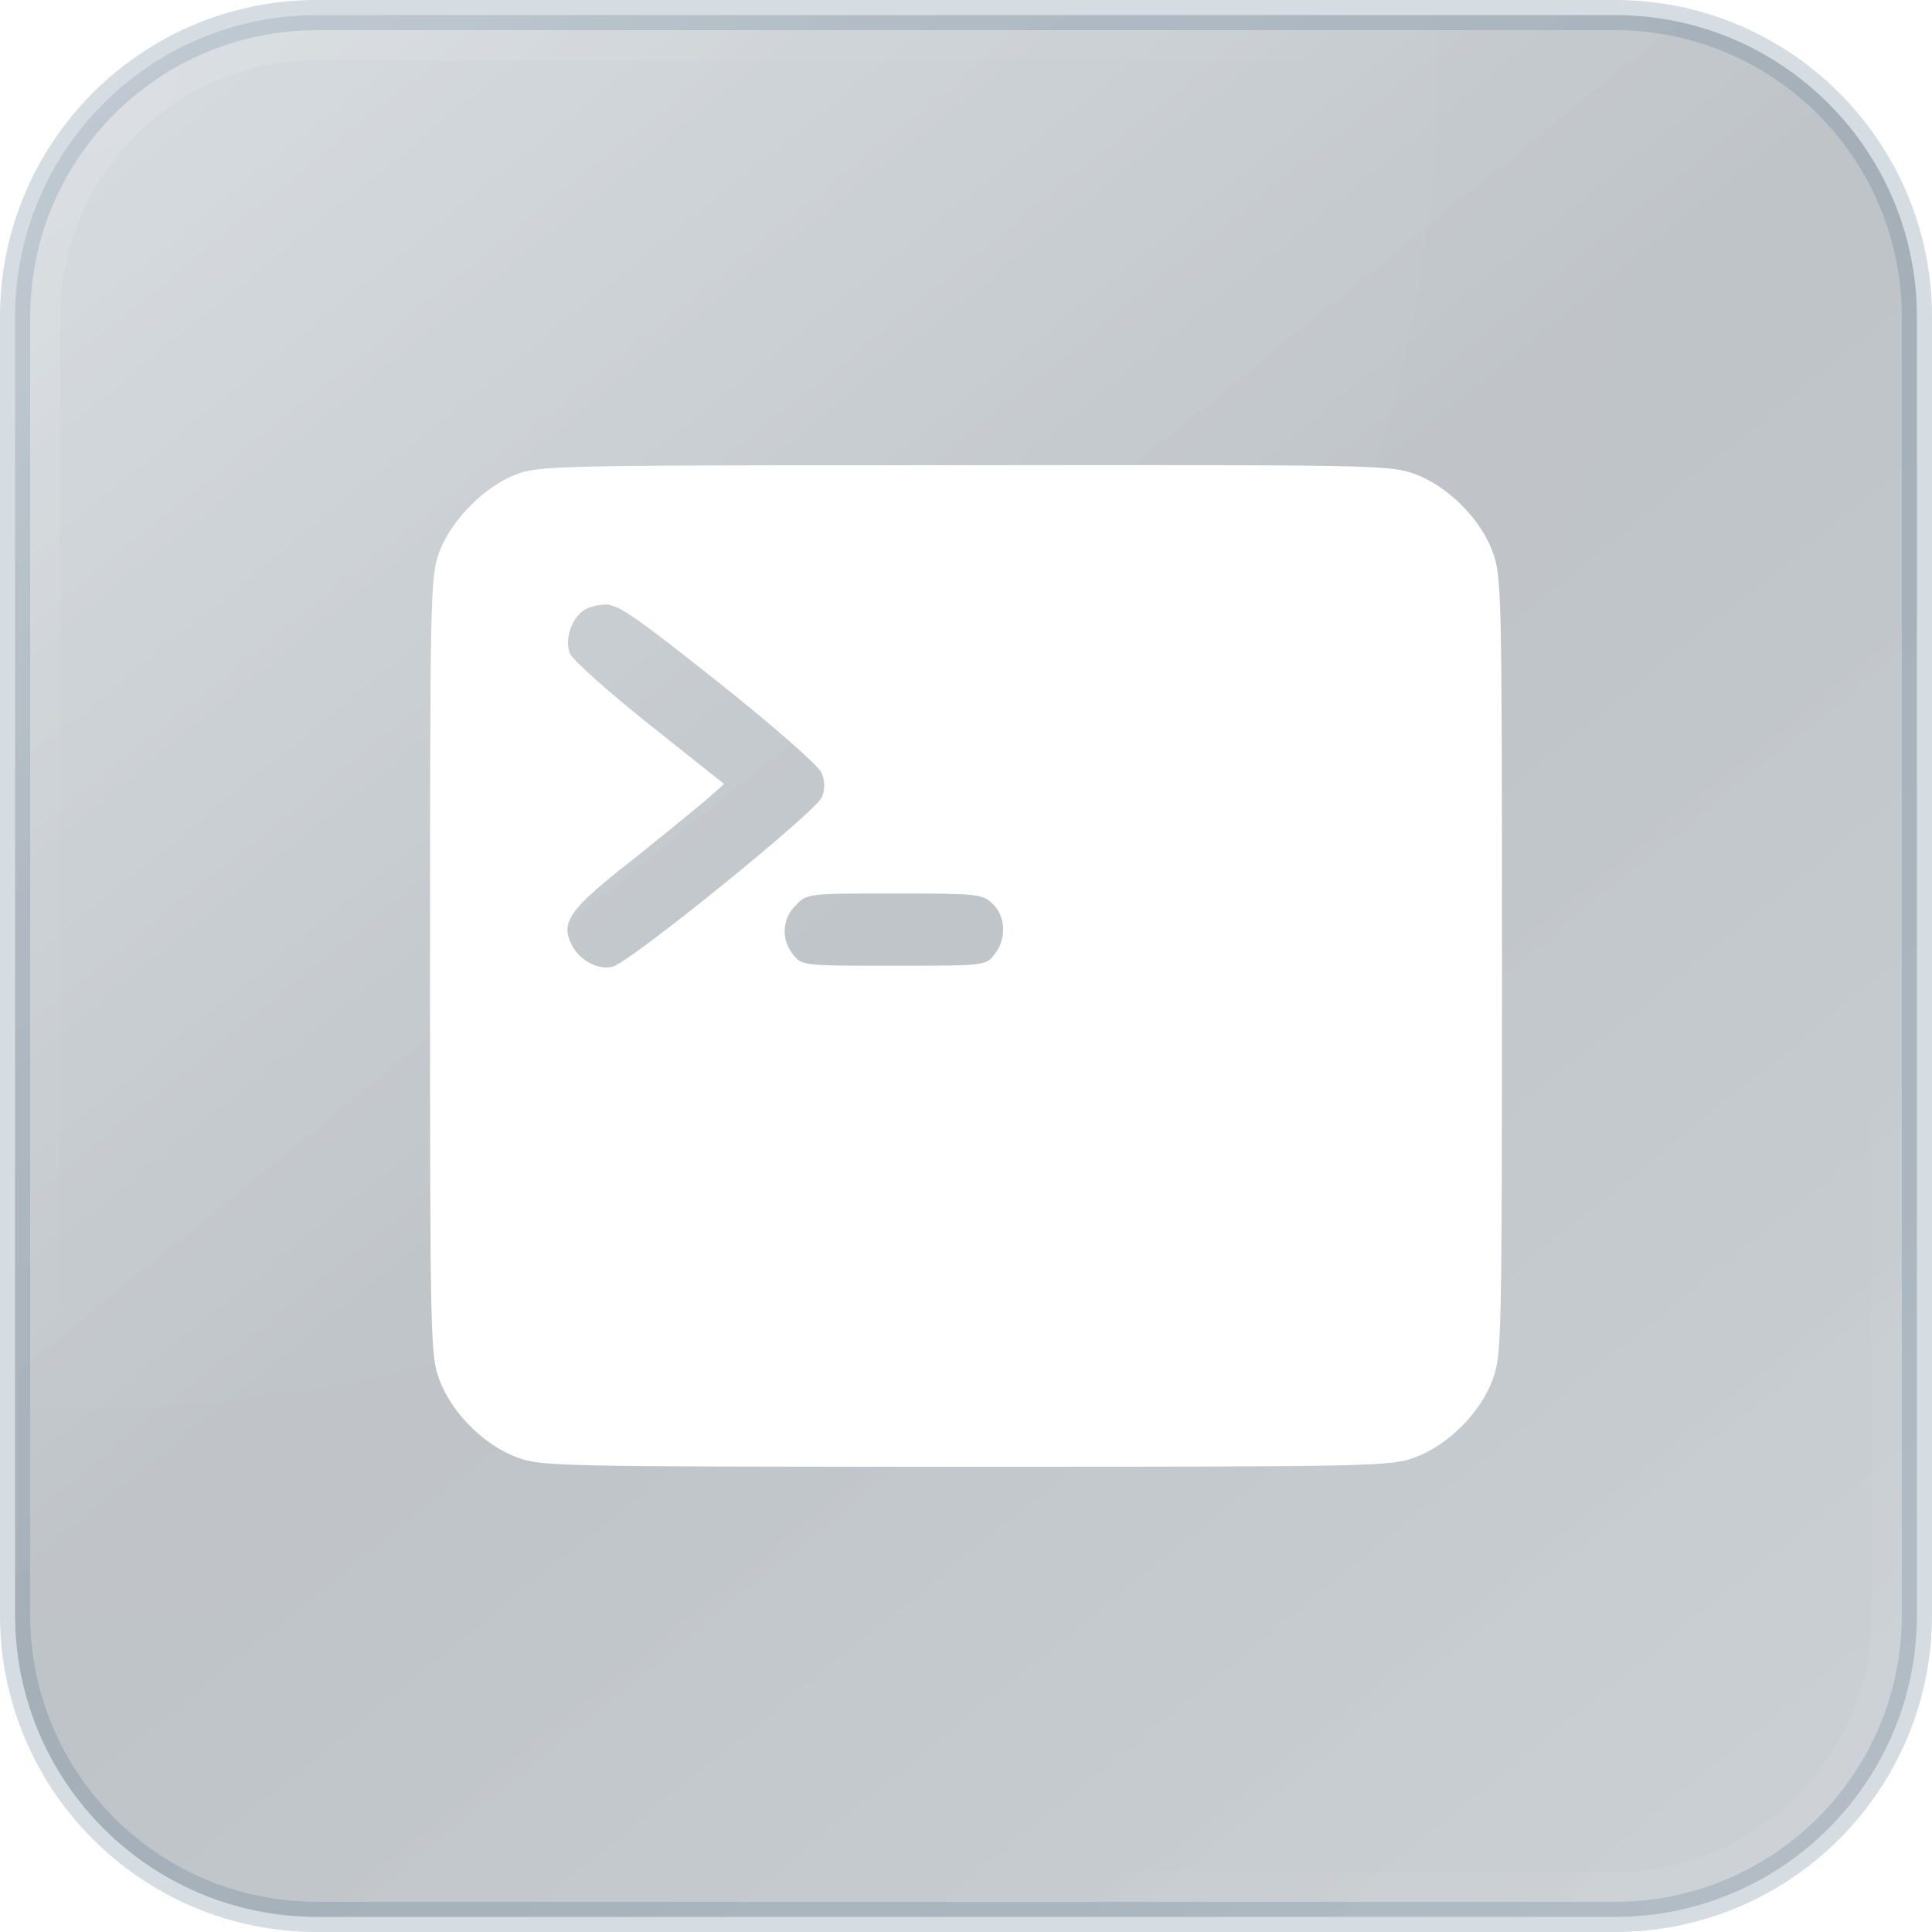
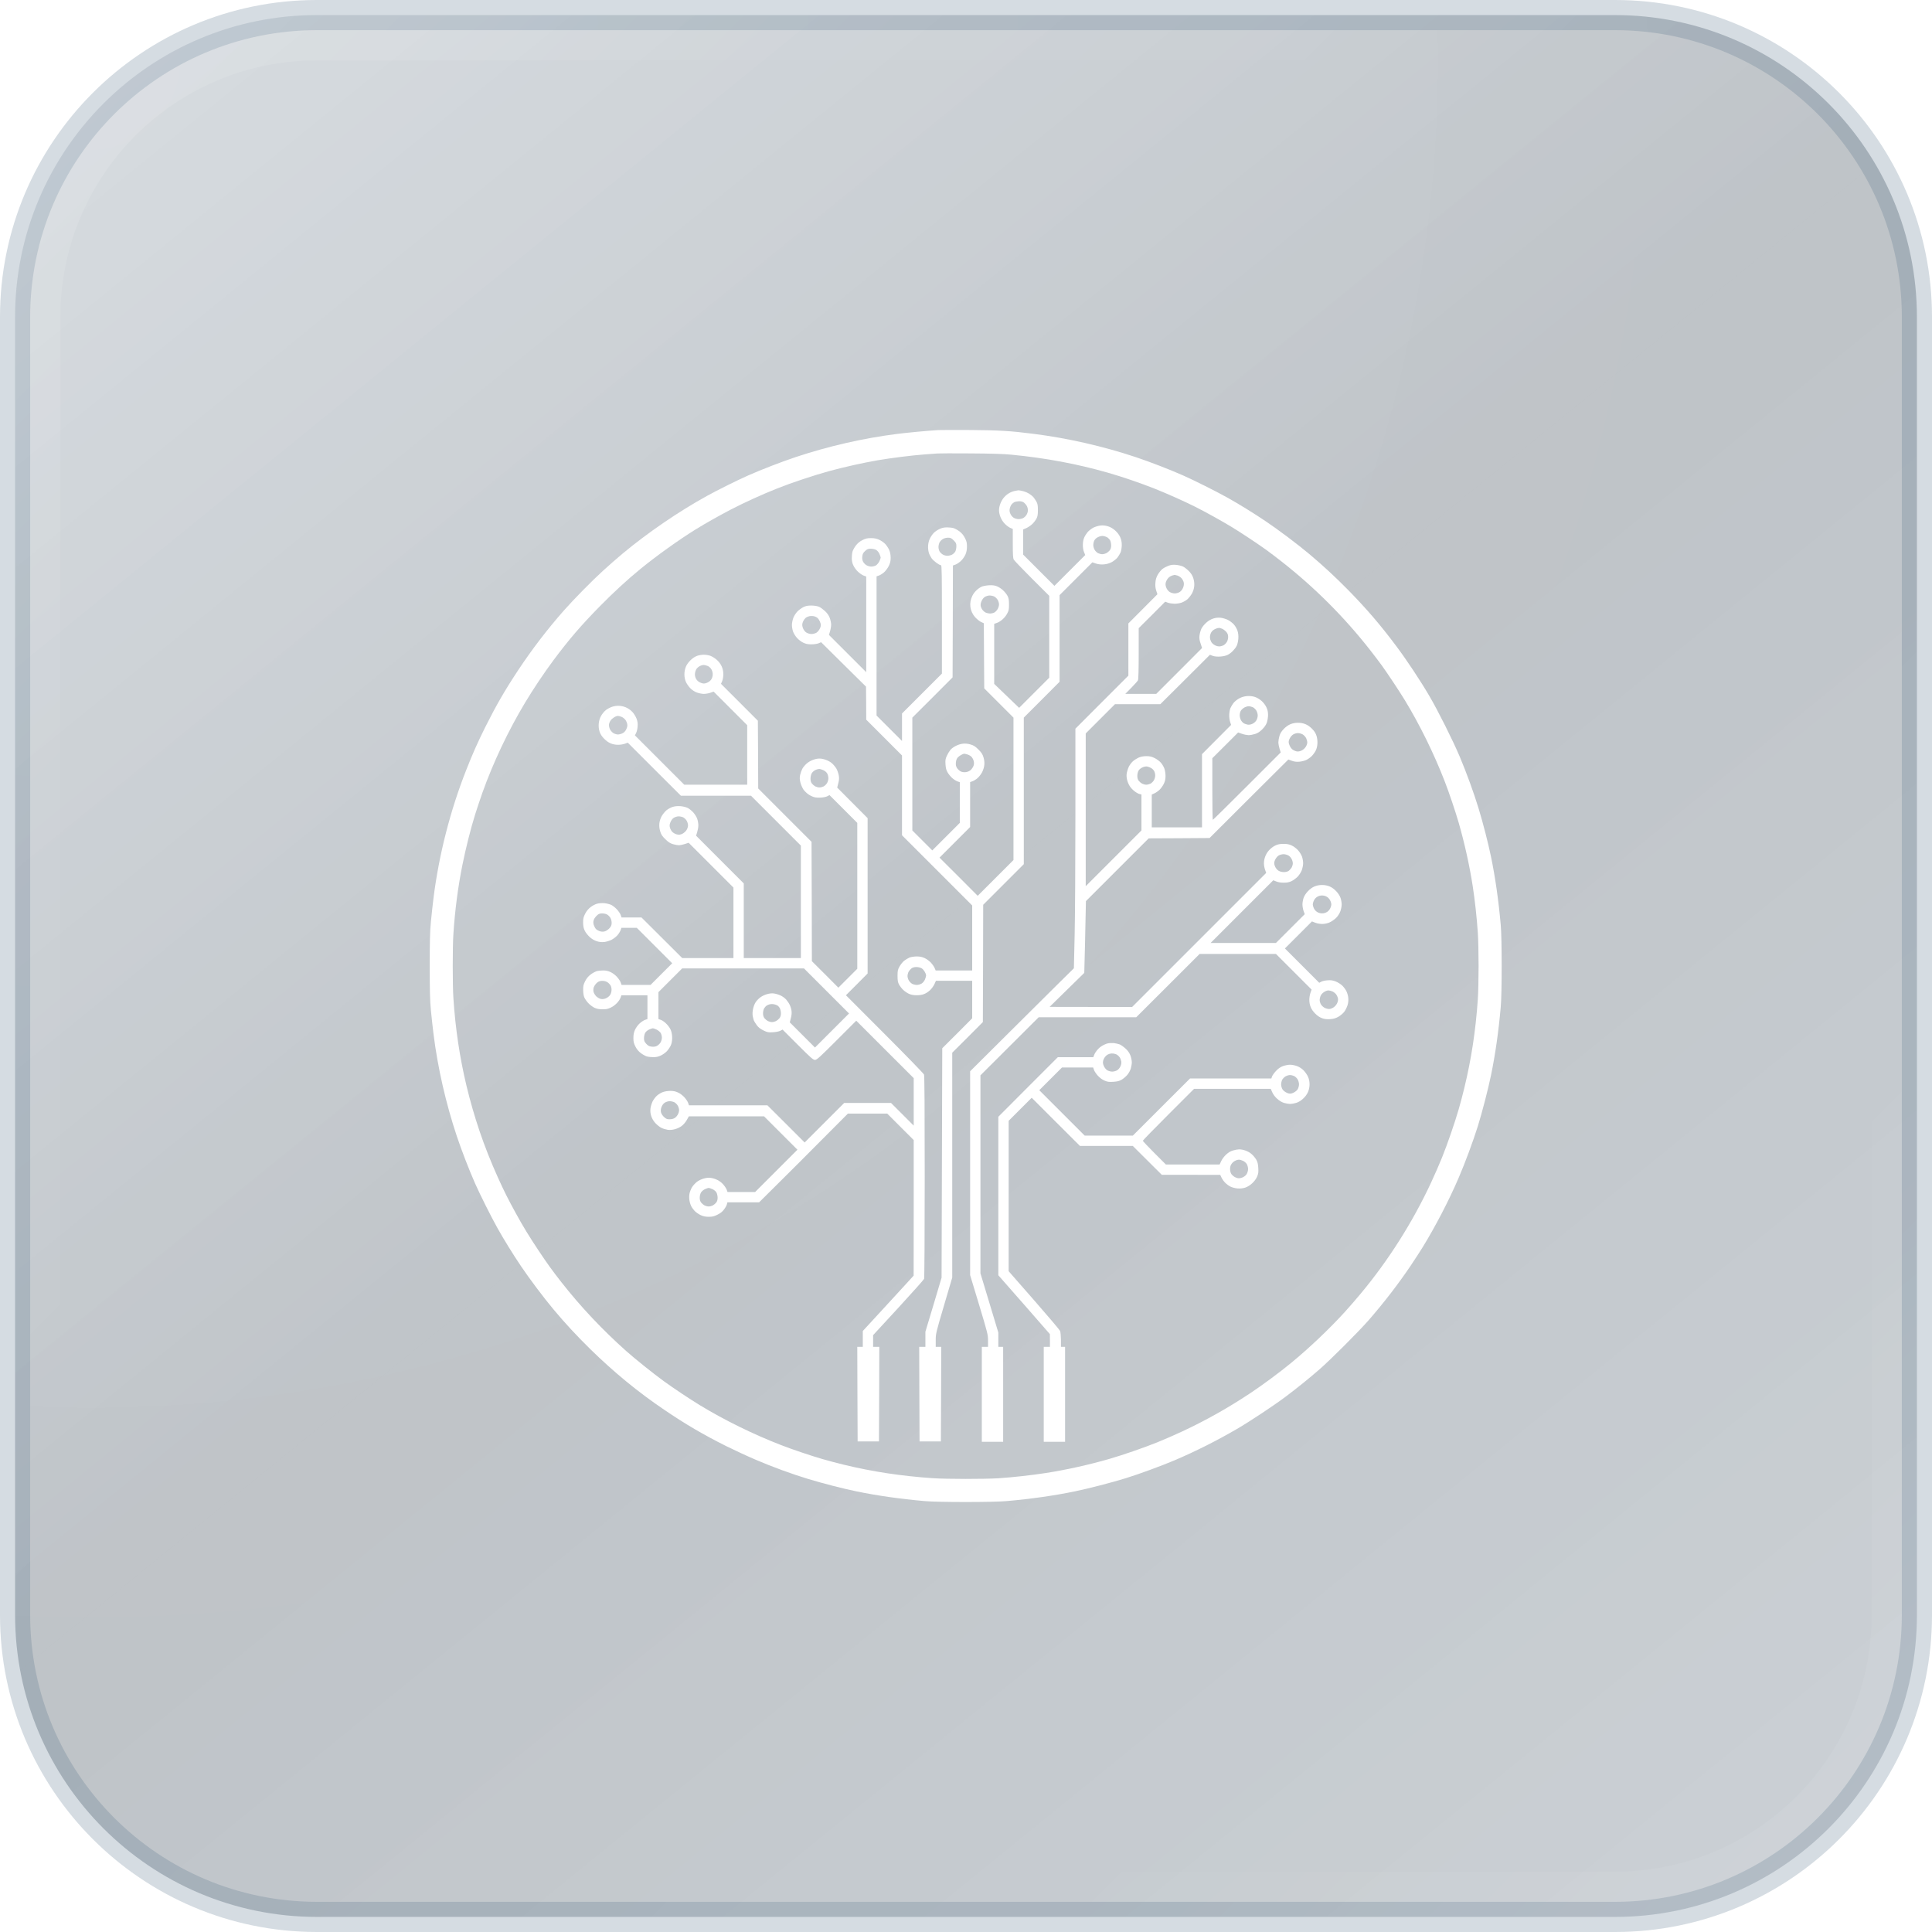
<svg xmlns="http://www.w3.org/2000/svg" viewBox="0 0 64 64" fill="none" color="#FFFFFF">
  <g>
    <defs>
      <linearGradient id="root-ventures-app-mono-dark-background-surface" x1="6" y1="0" x2="58" y2="64" gradientUnits="userSpaceOnUse">
        <stop offset="0" stop-color="#526678" stop-opacity=".24" />
        <stop offset=".48" stop-color="#273746" stop-opacity=".30" />
        <stop offset="1" stop-color="#364A5C" stop-opacity=".26" />
      </linearGradient>
      <radialGradient id="root-ventures-app-mono-dark-background-sheen" cx="3" cy="2" r="62" gradientUnits="userSpaceOnUse">
        <stop stop-color="#FFFFFF" stop-opacity="0.035" />
        <stop offset="1" stop-color="#FFFFFF" stop-opacity="0" />
      </radialGradient>
      <linearGradient id="root-ventures-app-mono-dark-background-reflection" x1="0" y1="0" x2="64" y2="64" gradientUnits="userSpaceOnUse">
        <stop stop-color="#FFFFFF" stop-opacity="0.15" />
        <stop offset=".23" stop-color="#FFFFFF" stop-opacity="0.018" />
        <stop offset=".5" stop-color="#FFFFFF" stop-opacity="0" />
        <stop offset=".78" stop-color="#FFFFFF" stop-opacity="0.01" />
        <stop offset="1" stop-color="#FFFFFF" stop-opacity="0.09" />
      </linearGradient>
    </defs>
    <rect x=".5" y=".5" width="63" height="63" rx="10" fill="url(#root-ventures-app-mono-dark-background-surface)" stroke="#526E86" stroke-opacity=".24" />
    <rect x=".5" y=".5" width="63" height="63" rx="10" fill="url(#root-ventures-app-mono-dark-background-sheen)" />
    <rect x="1.25" y="1.25" width="61.5" height="61.5" rx="9.25" stroke="url(#root-ventures-app-mono-dark-background-reflection)" stroke-width="1.5" />
  </g>
  <defs>
    <filter id="root-ventures-app-mono-dark-mono" x="-5%" y="-5%" width="110%" height="110%" color-interpolation-filters="sRGB">
-       <feColorMatrix in="SourceGraphic" type="matrix" values="0 0 0 0 1 0 0 0 0 1 0 0 0 0 1 -0.228 -0.766 -0.077 0 1.071" result="tones" />
+       <feColorMatrix in="SourceGraphic" type="matrix" values="0 0 0 0 1 0 0 0 0 1 0 0 0 0 1 -0.243 -0.818 -0.083 0 1.143" result="tones" />
      <feComposite in="tones" in2="SourceAlpha" operator="in" />
      <feComponentTransfer result="coverage">
        <feFuncA type="linear" slope="1" />
      </feComponentTransfer>
      <feFlood flood-color="currentColor" />
      <feComposite in2="coverage" operator="in" />
    </filter>
  </defs>
  <g filter="url(#root-ventures-app-mono-dark-mono)">
    <defs>
      <clipPath id="root-ventures-app-mono-dark-tile">
        <rect x=".5" y=".5" width="63" height="63" rx="10" />
      </clipPath>
    </defs>
    <g clip-path="url(#root-ventures-app-mono-dark-tile)">
-       <svg viewBox="9.849 16.851 230.301 215.411" preserveAspectRatio="xMidYMid meet" fill="#111111" color="black" x="14.222" y="14.222" width="35.556" height="35.556">
-         <g transform="translate(0,250) scale(0.1,-0.1)" fill="#111111" stroke="none">
-           <path d="M284 2309 c-67 -26 -138 -97 -164 -166 -19 -52 -20 -78 -20 -888 0 -810 1 -836 20 -888 26 -71 96 -141 167 -167 52 -19 78 -20 963 -20 885 0 911 1 963 20 71 26 141 96 167 167 19 52 20 78 20 888 0 810 -1 836 -20 888 -26 71 -96 141 -167 167 -52 19 -77 20 -966 19 -879 0 -914 -1 -963 -20z m435 -446 c118 -94 215 -179 221 -194 7 -17 8 -34 1 -52 -12 -31 -411 -354 -449 -364 -32 -8 -73 14 -89 49 -23 46 -2 76 125 175 64 51 136 110 160 130 l43 38 -161 128 c-89 71 -165 139 -170 152 -11 29 2 72 28 91 9 8 32 14 49 14 27 0 67 -28 242 -167z m588 -475 c29 -27 30 -77 4 -109 -19 -24 -21 -24 -216 -24 -195 0 -197 0 -216 24 -26 32 -24 77 6 106 24 25 26 25 211 25 179 0 189 -1 211 -22z" />
+       <svg viewBox="0 0 1560 1559" preserveAspectRatio="xMidYMid meet" fill="#111111" color="black" x="14.222" y="14.222" width="35.556" height="35.556">
+         <g transform="translate(0,1559) scale(0.1,-0.1)" fill="#231F20" stroke="none">
+           <path d="M7395 15584 c-162 -10 -447 -37 -590 -55 -495 -62 -1009 -180 -1485 -339 -206 -69 -488 -178 -685 -265 -155 -68 -446 -213 -600 -298 -412 -227 -865 -537 -1227 -839 -76 -63 -202 -174 -280 -245 -166 -151 -429 -419 -574 -583 -242 -275 -460 -560 -659 -860 -197 -297 -322 -514 -483 -835 -110 -222 -183 -385 -277 -625 -230 -583 -395 -1227 -474 -1855 -11 -88 -28 -243 -38 -345 -14 -145 -17 -285 -17 -645 0 -360 3 -500 17 -645 10 -102 27 -257 38 -345 62 -494 180 -1009 339 -1485 69 -206 178 -488 265 -685 75 -169 228 -474 323 -645 94 -168 227 -384 346 -560 122 -181 327 -454 470 -625 175 -209 335 -381 538 -581 340 -332 687 -618 1068 -876 312 -212 569 -363 909 -533 118 -58 307 -146 420 -194 244 -105 531 -210 766 -281 214 -65 505 -140 700 -180 305 -63 633 -110 995 -142 196 -18 994 -18 1190 0 362 32 690 79 995 142 199 41 531 127 735 190 203 63 520 180 712 261 303 129 615 286 905 455 188 109 539 342 708 469 174 131 340 265 494 399 166 145 568 547 715 715 225 259 426 520 606 786 59 88 137 208 173 266 185 300 384 682 525 1010 97 225 212 536 282 759 63 204 149 536 190 735 63 305 110 633 142 995 18 196 18 994 0 1190 -32 362 -79 690 -142 995 -40 195 -115 486 -180 700 -67 221 -177 523 -275 755 -99 234 -315 666 -441 880 -127 218 -332 527 -481 725 -228 305 -428 538 -693 809 -196 199 -368 358 -575 532 -171 143 -444 348 -625 470 -176 119 -392 252 -560 346 -171 95 -476 248 -645 323 -197 87 -479 196 -685 265 -476 159 -990 276 -1485 339 -335 43 -500 53 -920 56 -225 1 -437 1 -470 -1z m1070 -358 c500 -49 948 -133 1396 -261 207 -59 475 -151 675 -230 179 -71 439 -187 596 -266 146 -73 394 -211 527 -292 136 -82 378 -243 506 -335 50 -36 151 -113 225 -171 478 -375 906 -803 1281 -1281 58 -74 135 -175 171 -225 92 -128 253 -371 335 -505 216 -355 425 -779 580 -1180 62 -158 156 -438 203 -600 86 -299 158 -623 204 -920 32 -203 61 -472 75 -684 6 -88 11 -304 11 -481 0 -177 -5 -393 -11 -481 -5 -87 -19 -240 -30 -339 -46 -428 -129 -846 -249 -1265 -57 -196 -161 -499 -242 -700 -39 -96 -110 -260 -159 -364 -270 -579 -621 -1132 -1024 -1615 -67 -80 -170 -200 -231 -266 -220 -242 -519 -526 -780 -740 -160 -132 -411 -318 -590 -437 -322 -214 -647 -397 -990 -557 -104 -49 -268 -120 -364 -159 -201 -81 -504 -185 -700 -242 -300 -86 -623 -158 -920 -204 -207 -32 -477 -62 -685 -76 -207 -13 -757 -13 -961 1 -87 5 -240 19 -339 30 -428 46 -848 129 -1265 249 -162 47 -442 141 -600 203 -401 155 -824 363 -1180 580 -146 89 -383 247 -525 350 -147 107 -417 323 -546 438 -345 308 -661 643 -940 999 -131 167 -207 272 -335 465 -130 195 -222 345 -327 537 -110 200 -169 317 -262 523 -98 217 -190 449 -265 670 -73 217 -136 435 -189 655 -98 408 -162 833 -191 1275 -13 193 -13 747 0 940 23 346 66 675 131 1000 48 237 119 522 184 730 26 83 74 227 107 320 157 440 376 902 620 1308 120 200 279 437 413 617 228 305 399 504 674 784 204 207 399 386 586 539 232 190 554 421 805 577 139 86 345 202 510 288 192 100 457 221 677 308 216 86 530 190 759 253 213 58 491 120 699 156 199 34 495 71 680 85 83 6 168 12 190 14 22 2 236 3 475 1 312 -2 483 -7 605 -19z" />
+           <path d="M8507 14699 c-61 -14 -112 -45 -154 -93 -43 -49 -73 -126 -73 -186 0 -63 30 -138 76 -189 23 -26 61 -56 83 -66 l41 -18 0 -209 c0 -162 3 -215 14 -236 8 -15 127 -139 265 -277 l251 -250 0 -595 0 -595 -219 -219 -219 -219 -181 174 -181 174 0 437 0 436 34 12 c56 18 119 73 151 131 27 48 30 63 30 139 0 68 -5 93 -22 125 -12 23 -41 59 -65 81 -24 23 -65 49 -91 59 -35 13 -65 16 -119 13 -40 -3 -88 -12 -105 -22 -54 -27 -103 -76 -130 -129 -53 -106 -38 -226 41 -314 25 -27 63 -58 85 -68 l40 -18 3 -473 3 -474 213 -213 212 -212 0 -1035 0 -1035 -260 -260 -260 -260 -277 278 -278 277 223 223 222 222 0 327 0 326 34 12 c18 6 51 26 74 46 22 19 52 58 67 87 35 73 42 139 20 212 -13 46 -28 70 -74 116 -46 46 -70 61 -116 74 -73 22 -139 15 -211 -20 -29 -14 -65 -40 -80 -58 -15 -18 -38 -56 -52 -86 -21 -46 -24 -64 -20 -126 4 -55 11 -84 31 -117 14 -25 44 -61 65 -80 22 -20 56 -42 76 -49 l36 -13 0 -296 0 -295 -200 -200 -200 -200 -145 145 -145 145 0 820 0 820 293 292 292 293 3 813 2 813 37 13 c20 7 55 31 78 52 24 22 53 63 66 92 16 37 23 72 23 119 0 54 -5 77 -30 124 -19 39 -46 71 -78 95 -26 20 -65 41 -86 48 -20 6 -64 11 -96 11 -41 0 -75 -7 -109 -24 -28 -12 -66 -38 -84 -57 -19 -19 -45 -57 -58 -86 -26 -57 -32 -133 -14 -199 6 -23 25 -60 41 -83 30 -41 111 -101 137 -101 11 0 13 -147 13 -788 l0 -787 -290 -290 -290 -290 0 -200 0 -200 -185 185 -185 185 0 1012 0 1011 34 12 c18 6 51 26 74 46 22 19 53 60 69 92 22 45 28 71 28 122 -1 46 -7 80 -23 115 -13 28 -39 67 -59 87 -20 20 -59 47 -87 59 -37 17 -70 23 -118 23 -54 0 -78 -6 -125 -30 -38 -19 -70 -46 -94 -78 -20 -26 -41 -65 -48 -86 -6 -20 -11 -64 -11 -96 0 -41 7 -75 24 -109 12 -27 43 -69 68 -91 25 -23 61 -48 81 -55 l37 -13 0 -695 0 -696 -271 271 -271 271 16 53 c9 30 16 73 16 96 0 24 -9 68 -20 98 -14 36 -36 69 -69 99 -27 25 -66 54 -87 63 -24 10 -66 17 -109 18 -54 0 -81 -5 -117 -22 -26 -13 -65 -41 -87 -63 -23 -24 -49 -63 -61 -95 -11 -30 -20 -76 -20 -103 0 -26 7 -68 16 -94 8 -25 34 -67 57 -93 23 -26 63 -57 92 -70 37 -18 68 -24 118 -24 38 0 83 7 104 15 l37 16 326 -323 327 -323 2 -240 1 -240 260 -260 260 -260 0 -580 0 -580 510 -510 510 -510 0 -473 0 -472 -266 0 -265 0 -15 36 c-8 19 -33 55 -55 79 -22 23 -63 53 -92 66 -38 17 -70 23 -117 23 -37 -1 -82 -8 -103 -17 -21 -9 -55 -30 -76 -46 -20 -16 -50 -53 -67 -83 -26 -47 -29 -62 -29 -138 0 -68 5 -93 22 -125 12 -22 39 -57 60 -77 21 -20 58 -46 83 -57 31 -14 66 -21 115 -21 81 0 133 20 192 73 21 20 50 58 63 86 l23 51 264 0 263 0 0 -272 0 -273 -217 -218 -218 -217 -5 -1668 -5 -1667 -117 -393 -118 -392 0 -110 0 -110 -45 0 -45 0 2 -687 3 -688 155 0 155 0 3 688 2 687 -40 0 -40 0 0 97 c0 94 3 106 120 503 l120 407 0 1634 0 1634 223 222 222 223 3 853 2 852 295 295 295 295 0 1065 0 1065 260 260 260 261 0 630 0 629 238 238 239 239 52 -18 c73 -24 163 -15 231 22 28 15 65 45 81 65 16 21 37 55 46 76 9 21 16 66 17 103 0 47 -6 79 -23 118 -32 71 -106 137 -179 158 -35 11 -74 15 -107 11 -29 -3 -75 -17 -102 -30 -27 -14 -65 -43 -83 -63 -18 -21 -42 -58 -52 -82 -25 -56 -26 -152 -3 -210 l18 -44 -224 -224 -224 -224 -227 227 -228 228 0 182 0 182 48 21 c26 12 64 38 85 58 21 20 48 55 60 77 17 32 22 57 22 125 0 69 -4 93 -22 125 -13 22 -31 49 -40 60 -37 42 -91 75 -148 90 -33 8 -66 15 -75 14 -8 -1 -32 -5 -53 -10z m137 -170 c14 -11 33 -34 41 -49 8 -16 15 -44 15 -62 0 -18 -9 -47 -20 -65 -10 -18 -33 -39 -49 -48 -17 -8 -47 -15 -68 -15 -21 0 -52 9 -69 19 -17 10 -39 35 -48 56 -12 26 -16 48 -11 72 3 20 14 47 22 60 9 13 28 30 42 38 14 8 47 14 72 15 32 0 54 -6 73 -21z m1213 -506 c13 -9 31 -29 39 -44 7 -15 14 -48 14 -72 0 -30 -7 -53 -21 -71 -11 -14 -34 -33 -49 -41 -16 -8 -43 -15 -60 -15 -17 0 -44 7 -61 15 -16 9 -39 30 -49 48 -11 18 -20 49 -20 70 0 21 7 52 16 68 20 40 87 71 133 63 19 -3 45 -13 58 -21z m-2236 -42 c34 -34 39 -44 39 -85 0 -26 -7 -60 -15 -76 -9 -16 -30 -37 -47 -46 -18 -9 -49 -17 -69 -17 -20 0 -50 8 -66 18 -17 10 -38 30 -47 45 -9 16 -16 44 -16 65 0 20 7 49 15 66 9 16 30 39 48 49 19 12 50 20 76 20 37 0 49 -6 82 -39z m-1130 -137 c18 -9 38 -32 50 -57 10 -23 19 -48 19 -56 0 -8 -9 -33 -20 -56 -11 -22 -33 -48 -49 -58 -16 -9 -46 -17 -68 -17 -21 0 -52 9 -70 20 -18 10 -39 34 -49 51 -11 22 -15 47 -11 78 4 36 13 52 41 78 29 27 44 33 81 33 25 0 60 -7 76 -16z m1720 -679 c16 -9 39 -30 49 -48 11 -18 20 -48 20 -67 0 -19 -9 -49 -20 -67 -10 -18 -30 -39 -44 -48 -13 -9 -42 -16 -63 -17 -22 0 -53 7 -70 15 -33 18 -59 51 -69 91 -10 40 21 111 59 135 18 11 49 21 70 21 21 0 51 -7 68 -15z m-2569 -312 c24 -21 48 -73 48 -104 0 -36 -32 -90 -64 -110 -17 -10 -49 -19 -71 -19 -23 0 -54 9 -73 20 -35 21 -62 72 -62 115 0 31 21 73 49 99 11 10 35 21 53 25 18 4 48 4 66 0 19 -4 43 -15 54 -26z m2177 -1983 c19 -5 45 -19 58 -32 13 -12 28 -39 34 -60 7 -28 7 -49 -1 -72 -6 -18 -24 -45 -39 -60 -38 -36 -104 -45 -150 -22 -17 10 -41 31 -52 49 -15 24 -19 44 -16 80 3 32 12 56 28 74 23 24 72 52 94 53 6 0 25 -4 44 -10z m-663 -3109 c30 -18 64 -74 64 -105 0 -8 -7 -34 -16 -56 -10 -23 -29 -48 -49 -60 -18 -11 -49 -20 -69 -20 -20 0 -50 7 -67 15 -16 9 -39 30 -49 48 -11 18 -20 47 -20 65 0 18 7 46 15 62 8 15 27 38 41 49 18 14 41 21 73 21 27 0 58 -8 77 -19z" />
+           <path d="M10742 13612 c-29 -11 -69 -32 -89 -48 -20 -16 -49 -53 -66 -82 -21 -38 -31 -71 -34 -116 -4 -45 0 -79 12 -116 l17 -52 -211 -212 -211 -212 0 -379 0 -380 -385 -385 -385 -386 0 -1259 c0 -693 -5 -1477 -11 -1741 l-11 -482 -226 -223 c-125 -123 -464 -460 -754 -749 l-528 -525 0 -1481 0 -1482 130 -430 c125 -416 130 -434 130 -521 l0 -91 -45 0 -45 0 0 -690 0 -690 155 0 155 0 0 690 0 690 -35 0 -35 0 0 103 0 104 -130 431 -130 430 0 1439 0 1439 423 422 423 422 709 0 709 0 461 460 460 460 555 0 555 0 259 -259 259 -259 -17 -48 c-9 -26 -16 -71 -16 -99 0 -80 26 -143 85 -201 64 -65 130 -89 221 -81 45 3 79 13 116 34 29 17 68 49 85 72 18 23 40 68 49 98 19 66 14 132 -15 197 -10 24 -38 62 -61 85 -24 23 -66 49 -98 62 -43 16 -71 20 -117 16 -34 -2 -75 -11 -91 -20 l-30 -16 -250 250 -249 249 196 196 197 197 48 -19 c28 -11 73 -18 104 -18 34 1 75 9 105 23 28 12 69 41 93 64 25 25 50 62 62 95 11 29 20 74 20 101 0 26 -7 68 -16 94 -22 65 -91 139 -156 167 -70 30 -156 30 -226 0 -65 -28 -134 -102 -156 -167 -9 -26 -16 -67 -16 -93 0 -26 7 -68 16 -94 l17 -48 -209 -209 -209 -209 -475 0 -475 0 456 456 455 455 45 -18 c27 -11 68 -18 109 -17 47 0 79 7 111 22 26 13 65 41 88 64 23 24 50 65 61 95 11 30 20 75 20 102 0 26 -7 68 -16 94 -8 25 -34 67 -57 93 -23 26 -63 57 -92 70 -37 18 -68 24 -120 24 -52 0 -83 -6 -120 -24 -29 -13 -69 -44 -93 -71 -46 -52 -72 -122 -72 -190 0 -23 7 -63 16 -89 l17 -48 -974 -974 -974 -974 -600 0 -600 1 252 247 252 247 5 195 c3 107 9 342 12 521 l7 327 456 456 456 456 442 2 443 3 572 571 573 570 50 -18 c34 -13 68 -17 106 -14 31 2 76 13 101 24 25 11 61 36 81 56 20 20 46 55 58 78 30 58 35 141 15 213 -14 45 -29 69 -69 110 -59 59 -122 85 -202 85 -80 0 -143 -26 -202 -85 -38 -39 -55 -66 -67 -105 -9 -30 -16 -72 -16 -93 0 -22 8 -64 17 -94 l17 -54 -489 -489 c-270 -270 -493 -490 -497 -490 -5 0 -8 201 -8 448 l0 447 188 187 187 187 55 -19 c30 -11 74 -19 96 -20 23 0 66 8 95 17 38 12 69 32 105 68 33 33 56 67 67 99 9 27 17 77 17 110 0 43 -7 76 -24 111 -12 28 -43 69 -68 91 -26 24 -67 49 -98 59 -73 24 -161 17 -230 -21 -28 -15 -65 -45 -81 -65 -16 -21 -37 -55 -46 -76 -9 -21 -16 -65 -17 -98 -1 -33 5 -79 13 -103 l14 -43 -211 -212 -212 -213 0 -532 0 -532 -365 0 -365 0 0 238 0 239 40 18 c22 10 56 34 76 54 20 20 47 59 60 86 17 35 24 68 24 111 0 33 -7 81 -16 106 -8 25 -31 64 -50 86 -19 23 -60 53 -92 69 -45 22 -71 28 -122 28 -46 -1 -80 -7 -115 -23 -27 -13 -65 -37 -83 -55 -19 -18 -42 -49 -53 -69 -10 -21 -24 -60 -30 -87 -8 -37 -7 -65 1 -105 6 -30 25 -75 42 -100 32 -49 97 -100 141 -112 l27 -6 0 -262 0 -261 -405 -405 -405 -405 0 1110 0 1110 213 213 212 212 330 0 329 0 361 359 360 359 40 -15 c55 -20 167 -13 220 15 48 24 106 83 130 132 10 19 20 65 23 101 3 46 -1 82 -12 116 -9 28 -32 69 -52 91 -19 22 -58 52 -87 67 -29 14 -76 28 -103 31 -76 9 -151 -16 -212 -71 -28 -25 -60 -64 -71 -88 -11 -23 -23 -67 -27 -97 -5 -43 -1 -70 16 -119 l21 -64 -333 -334 -333 -333 -225 0 -225 0 87 88 c47 48 91 97 97 109 7 15 11 140 11 390 l0 368 193 192 192 193 40 -15 c22 -8 65 -14 96 -15 30 0 76 7 101 16 25 8 63 30 85 48 21 19 51 57 67 85 36 67 44 140 22 215 -12 41 -30 72 -63 107 -25 26 -64 57 -87 69 -23 11 -69 22 -102 25 -43 4 -73 1 -112 -13z m130 -142 c20 -6 48 -24 62 -41 14 -16 28 -44 31 -62 9 -47 -19 -112 -60 -137 -18 -11 -50 -20 -71 -20 -22 0 -54 9 -72 20 -35 21 -62 72 -62 115 0 31 21 73 48 98 11 10 33 22 48 27 16 4 31 9 34 9 3 1 22 -4 42 -9z m651 -774 c18 -7 45 -28 60 -45 20 -24 27 -43 27 -74 0 -24 -8 -56 -20 -74 -10 -18 -33 -39 -49 -48 -17 -8 -44 -15 -61 -15 -36 0 -77 19 -103 48 -10 10 -22 34 -27 53 -12 43 2 98 34 128 22 20 63 38 94 40 7 1 27 -5 45 -13z m448 -1141 c16 -9 39 -30 49 -48 11 -18 20 -49 20 -71 0 -21 -9 -53 -20 -71 -26 -42 -81 -69 -127 -62 -19 4 -46 13 -59 22 -13 8 -31 29 -40 47 -9 17 -16 49 -16 71 1 21 8 50 17 63 9 14 30 34 48 44 18 11 47 20 65 20 18 0 46 -7 63 -15z m724 -395 c18 -11 40 -36 49 -54 9 -19 16 -47 16 -64 0 -16 -10 -44 -23 -63 -29 -45 -87 -73 -131 -65 -19 4 -46 16 -61 28 -30 23 -55 74 -55 110 0 34 31 86 65 108 17 11 47 20 69 20 21 0 53 -9 71 -20z m-2204 -488 c15 -8 34 -27 43 -42 9 -16 16 -45 16 -67 0 -21 -9 -52 -20 -70 -10 -18 -33 -39 -49 -48 -17 -8 -44 -15 -61 -15 -17 0 -44 7 -60 15 -15 8 -38 27 -49 41 -14 18 -21 41 -21 71 0 24 7 58 16 74 19 39 87 71 129 63 17 -4 42 -13 56 -22z m1997 -1272 c35 -21 62 -72 62 -115 0 -14 -7 -39 -15 -55 -8 -15 -27 -38 -41 -49 -35 -28 -107 -28 -152 -1 -34 21 -62 71 -62 111 0 36 32 90 64 110 17 10 49 19 71 19 23 0 54 -9 73 -20z m563 -603 c22 -15 39 -38 49 -65 13 -37 13 -47 0 -84 -19 -54 -67 -88 -125 -88 -58 0 -106 34 -125 88 -13 37 -13 47 0 84 19 54 67 88 125 88 27 0 54 -8 76 -23z m73 -1371 c18 -7 42 -26 54 -41 12 -15 24 -42 28 -61 8 -44 -20 -102 -65 -131 -19 -13 -47 -23 -63 -23 -17 0 -45 7 -64 16 -18 9 -43 31 -54 49 -11 18 -20 47 -20 65 0 17 7 47 16 66 18 37 72 73 112 74 12 0 37 -6 56 -14z" />
+           <path d="M3893 12303 c-62 -21 -136 -92 -163 -155 -30 -70 -30 -157 -1 -224 12 -27 41 -68 64 -92 25 -25 62 -50 95 -62 29 -11 74 -20 101 -20 26 0 69 7 95 16 l48 17 244 -244 244 -244 0 -432 0 -433 -458 0 -457 0 -359 359 -358 358 17 34 c10 18 20 60 22 94 4 46 0 74 -16 117 -13 32 -39 74 -62 98 -74 76 -181 105 -281 76 -30 -8 -75 -31 -99 -49 -25 -19 -57 -58 -73 -87 -38 -69 -45 -156 -21 -231 13 -37 33 -69 69 -104 58 -59 121 -85 202 -85 28 0 71 7 95 15 l43 16 386 -386 386 -385 509 0 510 0 363 -363 362 -362 0 -818 0 -817 -415 0 -415 0 0 542 0 543 -347 347 -346 347 16 51 c9 29 17 73 17 99 0 26 -7 68 -16 94 -8 25 -34 67 -56 92 -22 25 -59 55 -82 67 -24 12 -68 23 -107 26 -46 3 -82 -1 -116 -12 -28 -9 -68 -32 -89 -50 -22 -19 -52 -57 -68 -85 -36 -68 -44 -140 -21 -217 14 -48 27 -69 75 -116 43 -42 71 -61 111 -72 29 -9 69 -16 88 -16 20 1 59 9 88 19 l52 17 325 -325 326 -326 0 -513 0 -512 -372 0 -372 0 -296 295 -296 295 -145 0 -145 0 -13 37 c-7 20 -32 56 -54 80 -23 25 -59 54 -81 65 -22 11 -69 23 -103 26 -35 3 -82 -1 -106 -8 -24 -6 -66 -28 -93 -49 -33 -25 -58 -56 -79 -96 -25 -49 -30 -70 -30 -129 1 -53 7 -83 24 -118 12 -26 45 -68 73 -93 61 -55 136 -80 212 -71 27 3 74 17 103 31 29 15 68 45 87 67 20 23 40 56 46 74 l12 34 111 0 112 0 258 -258 257 -257 -158 -158 -157 -157 -211 0 -210 0 -13 37 c-7 20 -32 56 -55 81 -22 25 -63 56 -91 68 -34 17 -68 24 -109 24 -32 0 -76 -5 -96 -11 -21 -7 -60 -28 -86 -48 -33 -25 -59 -56 -79 -96 -25 -50 -30 -69 -29 -129 0 -41 7 -87 17 -108 8 -20 34 -57 57 -82 22 -24 62 -54 88 -67 34 -16 66 -23 117 -23 58 -1 80 4 127 27 61 30 120 92 139 146 l11 31 189 0 189 0 0 -173 0 -173 -37 -13 c-20 -7 -55 -31 -78 -52 -24 -22 -53 -63 -66 -92 -17 -38 -23 -70 -23 -119 0 -54 6 -78 30 -125 19 -38 46 -70 78 -94 26 -20 65 -41 86 -48 20 -6 64 -11 96 -11 41 0 74 7 109 24 28 13 67 41 87 62 20 22 46 59 57 84 26 56 27 148 4 215 -20 59 -93 136 -146 156 l-37 13 0 196 0 195 173 173 172 172 885 0 885 0 328 -328 327 -327 -248 -248 -247 -247 -183 183 -183 183 16 63 c18 69 14 121 -15 187 -10 23 -34 59 -54 82 -20 22 -58 49 -86 61 -27 12 -69 24 -93 27 -57 8 -140 -16 -195 -56 -23 -16 -54 -48 -69 -71 -34 -52 -53 -143 -43 -201 5 -23 12 -52 16 -63 4 -11 22 -41 41 -67 25 -35 52 -56 98 -79 58 -28 71 -31 137 -27 42 2 87 11 108 21 l34 18 221 -221 c189 -189 224 -220 250 -220 26 0 68 38 315 285 l285 285 417 -417 418 -418 0 -345 0 -345 -165 165 -165 165 -340 0 -340 0 -287 -287 -288 -288 -270 270 -271 270 -570 0 -570 0 -13 37 c-7 20 -32 56 -55 81 -22 25 -63 56 -91 68 -35 17 -68 24 -111 24 -33 0 -81 -7 -106 -16 -25 -8 -64 -31 -86 -50 -23 -19 -52 -58 -67 -87 -14 -29 -28 -76 -31 -103 -9 -75 16 -151 71 -212 25 -27 65 -59 89 -70 24 -12 66 -24 93 -28 63 -8 144 14 201 56 23 17 56 54 73 85 l31 55 547 0 546 0 243 -243 242 -242 -308 -308 -307 -307 -201 0 -200 0 -12 34 c-7 18 -30 54 -52 78 -43 49 -112 85 -183 94 -58 8 -144 -17 -199 -59 -23 -18 -55 -53 -70 -77 -15 -25 -32 -67 -37 -95 -10 -56 -1 -126 25 -180 8 -18 32 -50 51 -71 20 -20 59 -47 87 -60 37 -17 69 -24 117 -24 54 0 77 6 128 31 44 22 73 45 96 78 19 25 37 58 40 73 l7 28 230 0 231 0 280 278 c154 152 444 442 645 645 l366 367 285 0 286 0 193 -193 192 -192 0 -985 -1 -985 -92 -101 c-51 -55 -217 -236 -369 -402 l-278 -302 0 -115 0 -115 -40 0 -40 0 2 -687 3 -688 155 0 155 0 3 688 2 687 -45 0 -45 0 0 85 0 85 366 397 c201 219 370 408 375 421 5 14 9 622 9 1482 0 991 -3 1468 -10 1487 -6 15 -262 279 -573 590 l-562 563 158 158 157 158 0 1129 0 1129 -221 222 -221 222 16 64 c13 51 14 76 6 118 -6 29 -21 73 -35 96 -14 23 -43 58 -65 77 -45 38 -123 67 -180 67 -60 0 -137 -30 -186 -73 -25 -22 -54 -57 -64 -78 -11 -21 -25 -61 -31 -88 -8 -40 -7 -63 5 -112 9 -34 30 -80 46 -103 17 -22 49 -53 72 -68 23 -16 60 -33 82 -39 51 -14 152 -7 192 14 l30 16 202 -202 202 -202 0 -1060 0 -1060 -138 -138 -137 -137 -192 193 -193 192 -2 867 -3 868 -387 387 -388 388 -2 492 -3 493 -268 268 -268 268 17 39 c10 23 17 66 17 100 0 82 -32 153 -94 209 -27 24 -70 51 -96 60 -26 9 -69 16 -97 15 -28 0 -70 -7 -93 -16z m152 -147 c71 -30 97 -130 52 -197 -15 -22 -38 -39 -65 -49 -37 -13 -47 -13 -84 0 -54 19 -88 67 -88 124 0 23 9 55 20 74 21 34 68 61 108 62 12 0 38 -6 57 -14z m-1251 -740 c18 -7 42 -26 54 -41 12 -15 24 -43 28 -62 5 -26 1 -47 -14 -78 -13 -28 -32 -47 -55 -58 -19 -10 -50 -17 -67 -17 -18 0 -47 9 -65 20 -18 11 -40 36 -49 54 -9 19 -16 47 -16 64 0 16 10 44 23 63 23 35 78 69 110 69 10 0 32 -6 51 -14z m2933 -775 c25 -12 48 -32 57 -50 9 -16 16 -47 16 -68 0 -21 -9 -52 -20 -70 -10 -18 -33 -39 -49 -48 -17 -8 -44 -15 -61 -15 -17 0 -44 7 -60 15 -15 8 -38 27 -49 41 -14 18 -21 41 -21 71 0 24 7 57 14 72 21 40 65 66 116 70 8 0 34 -8 57 -18z m-2036 -686 c16 -9 39 -30 49 -48 11 -18 20 -48 20 -68 0 -21 -10 -50 -23 -70 -12 -19 -39 -42 -59 -52 -26 -13 -47 -16 -73 -11 -20 3 -50 18 -66 31 -16 13 -34 42 -40 63 -10 33 -9 47 5 84 11 28 29 52 49 65 18 11 49 21 70 21 21 0 51 -7 68 -15z m-1110 -1410 c16 -9 39 -30 49 -48 12 -18 20 -50 20 -74 0 -33 -7 -50 -30 -77 -17 -19 -46 -40 -65 -46 -24 -8 -45 -8 -73 -1 -21 6 -48 21 -61 34 -12 14 -26 41 -32 61 -7 26 -7 47 1 70 10 33 52 79 80 89 30 11 81 7 111 -8z m6 -985 c18 -10 39 -34 49 -51 22 -43 14 -112 -17 -146 -34 -37 -83 -55 -125 -47 -21 4 -50 21 -69 39 -18 19 -35 48 -39 68 -4 19 -2 47 4 63 13 35 47 73 75 84 35 15 89 11 122 -10z m2472 -339 c11 -6 28 -25 36 -41 8 -16 15 -49 15 -73 0 -30 -7 -53 -21 -71 -11 -14 -34 -33 -49 -41 -16 -8 -43 -15 -60 -15 -17 0 -44 7 -60 15 -15 8 -38 27 -49 41 -14 18 -21 41 -21 71 0 25 7 57 16 72 9 15 26 34 38 41 46 29 101 29 155 1z m-1754 -351 c22 -11 48 -33 58 -49 9 -16 17 -46 17 -68 0 -21 -9 -52 -20 -70 -10 -18 -34 -39 -51 -49 -22 -11 -47 -15 -78 -11 -36 4 -52 13 -78 41 -27 29 -33 44 -33 81 0 25 7 60 16 76 9 18 32 38 57 50 23 10 48 19 56 19 8 0 33 -9 56 -20z m256 -1055 c16 -9 39 -30 49 -48 11 -18 20 -48 20 -67 0 -19 -9 -49 -20 -67 -32 -52 -68 -69 -142 -65 -37 3 -94 61 -102 105 -9 48 17 111 57 136 18 12 49 21 70 21 21 0 51 -7 68 -15z m556 -1264 c25 -12 48 -32 57 -50 9 -16 16 -50 16 -74 0 -30 -7 -53 -21 -71 -11 -14 -34 -33 -49 -41 -16 -8 -43 -15 -60 -15 -17 0 -44 7 -60 15 -15 8 -38 27 -49 41 -14 18 -21 41 -21 71 0 25 8 59 18 75 9 17 35 39 57 49 22 10 47 19 55 19 8 0 34 -9 57 -19z" />
+           <path d="M9855 6669 c-21 -5 -60 -23 -86 -40 -47 -30 -89 -81 -108 -131 l-11 -28 -257 0 -258 0 -433 -433 -432 -433 0 -1152 0 -1152 375 -427 374 -428 1 -92 0 -93 -45 0 -45 0 0 -690 0 -690 155 0 155 0 0 690 0 690 -30 0 -30 0 0 103 c-1 57 -6 114 -13 129 -7 15 -177 216 -379 447 l-368 420 0 1093 0 1093 167 167 168 168 350 -350 351 -350 384 0 384 0 211 -210 211 -210 425 0 424 -1 18 -38 c9 -21 33 -55 53 -75 19 -20 54 -46 77 -57 23 -12 69 -24 103 -27 42 -3 77 1 112 12 69 23 143 91 172 158 19 43 22 65 18 129 -4 59 -10 86 -31 122 -15 25 -46 62 -69 81 -45 39 -119 66 -178 66 -20 0 -60 -7 -89 -16 -36 -10 -69 -30 -102 -61 -27 -25 -58 -67 -70 -94 l-23 -49 -390 0 -391 0 -168 168 c-92 92 -167 172 -167 177 0 6 168 178 373 383 l372 372 557 0 557 0 22 -50 c29 -67 105 -135 172 -155 28 -8 67 -15 87 -15 20 0 59 7 87 15 68 20 143 88 173 157 31 71 31 155 1 223 -12 28 -41 69 -64 93 -25 25 -62 50 -95 62 -29 11 -75 20 -102 20 -27 0 -74 -9 -104 -20 -37 -14 -69 -36 -101 -71 -25 -27 -51 -63 -57 -79 l-10 -30 -591 0 -591 0 -416 -415 -415 -415 -350 0 -350 0 -330 330 -330 330 165 165 165 165 227 0 226 0 12 -35 c6 -19 31 -56 55 -83 28 -31 64 -58 97 -72 43 -19 65 -22 129 -18 59 4 86 10 122 31 25 15 62 46 81 69 20 23 43 65 51 92 8 27 15 69 15 92 0 24 -9 68 -20 98 -14 36 -36 69 -69 99 -27 25 -66 53 -86 62 -21 8 -61 17 -89 20 -28 2 -69 0 -91 -6z m142 -165 c13 -8 30 -25 38 -38 9 -13 18 -40 22 -59 7 -45 -21 -103 -61 -128 -17 -10 -49 -19 -71 -19 -22 0 -54 9 -71 19 -34 21 -64 75 -64 116 0 31 20 73 48 98 11 10 33 22 48 26 35 10 81 4 111 -15z m2574 -309 c16 -9 39 -30 49 -48 11 -18 20 -50 20 -72 0 -22 -9 -54 -19 -71 -20 -32 -74 -64 -111 -64 -37 0 -91 32 -111 64 -10 17 -19 48 -19 69 0 21 7 51 15 68 9 16 30 39 48 49 18 11 47 20 65 20 18 0 46 -7 63 -15z m-744 -1232 c20 -9 44 -30 54 -47 10 -17 19 -49 19 -71 0 -23 -9 -54 -20 -73 -22 -36 -72 -62 -117 -62 -15 0 -42 9 -60 20 -18 10 -39 30 -48 44 -9 14 -17 45 -17 70 0 31 7 56 23 77 23 33 69 58 107 59 13 0 40 -8 59 -17z" />
        </g>
      </svg>
    </g>
  </g>
</svg>
